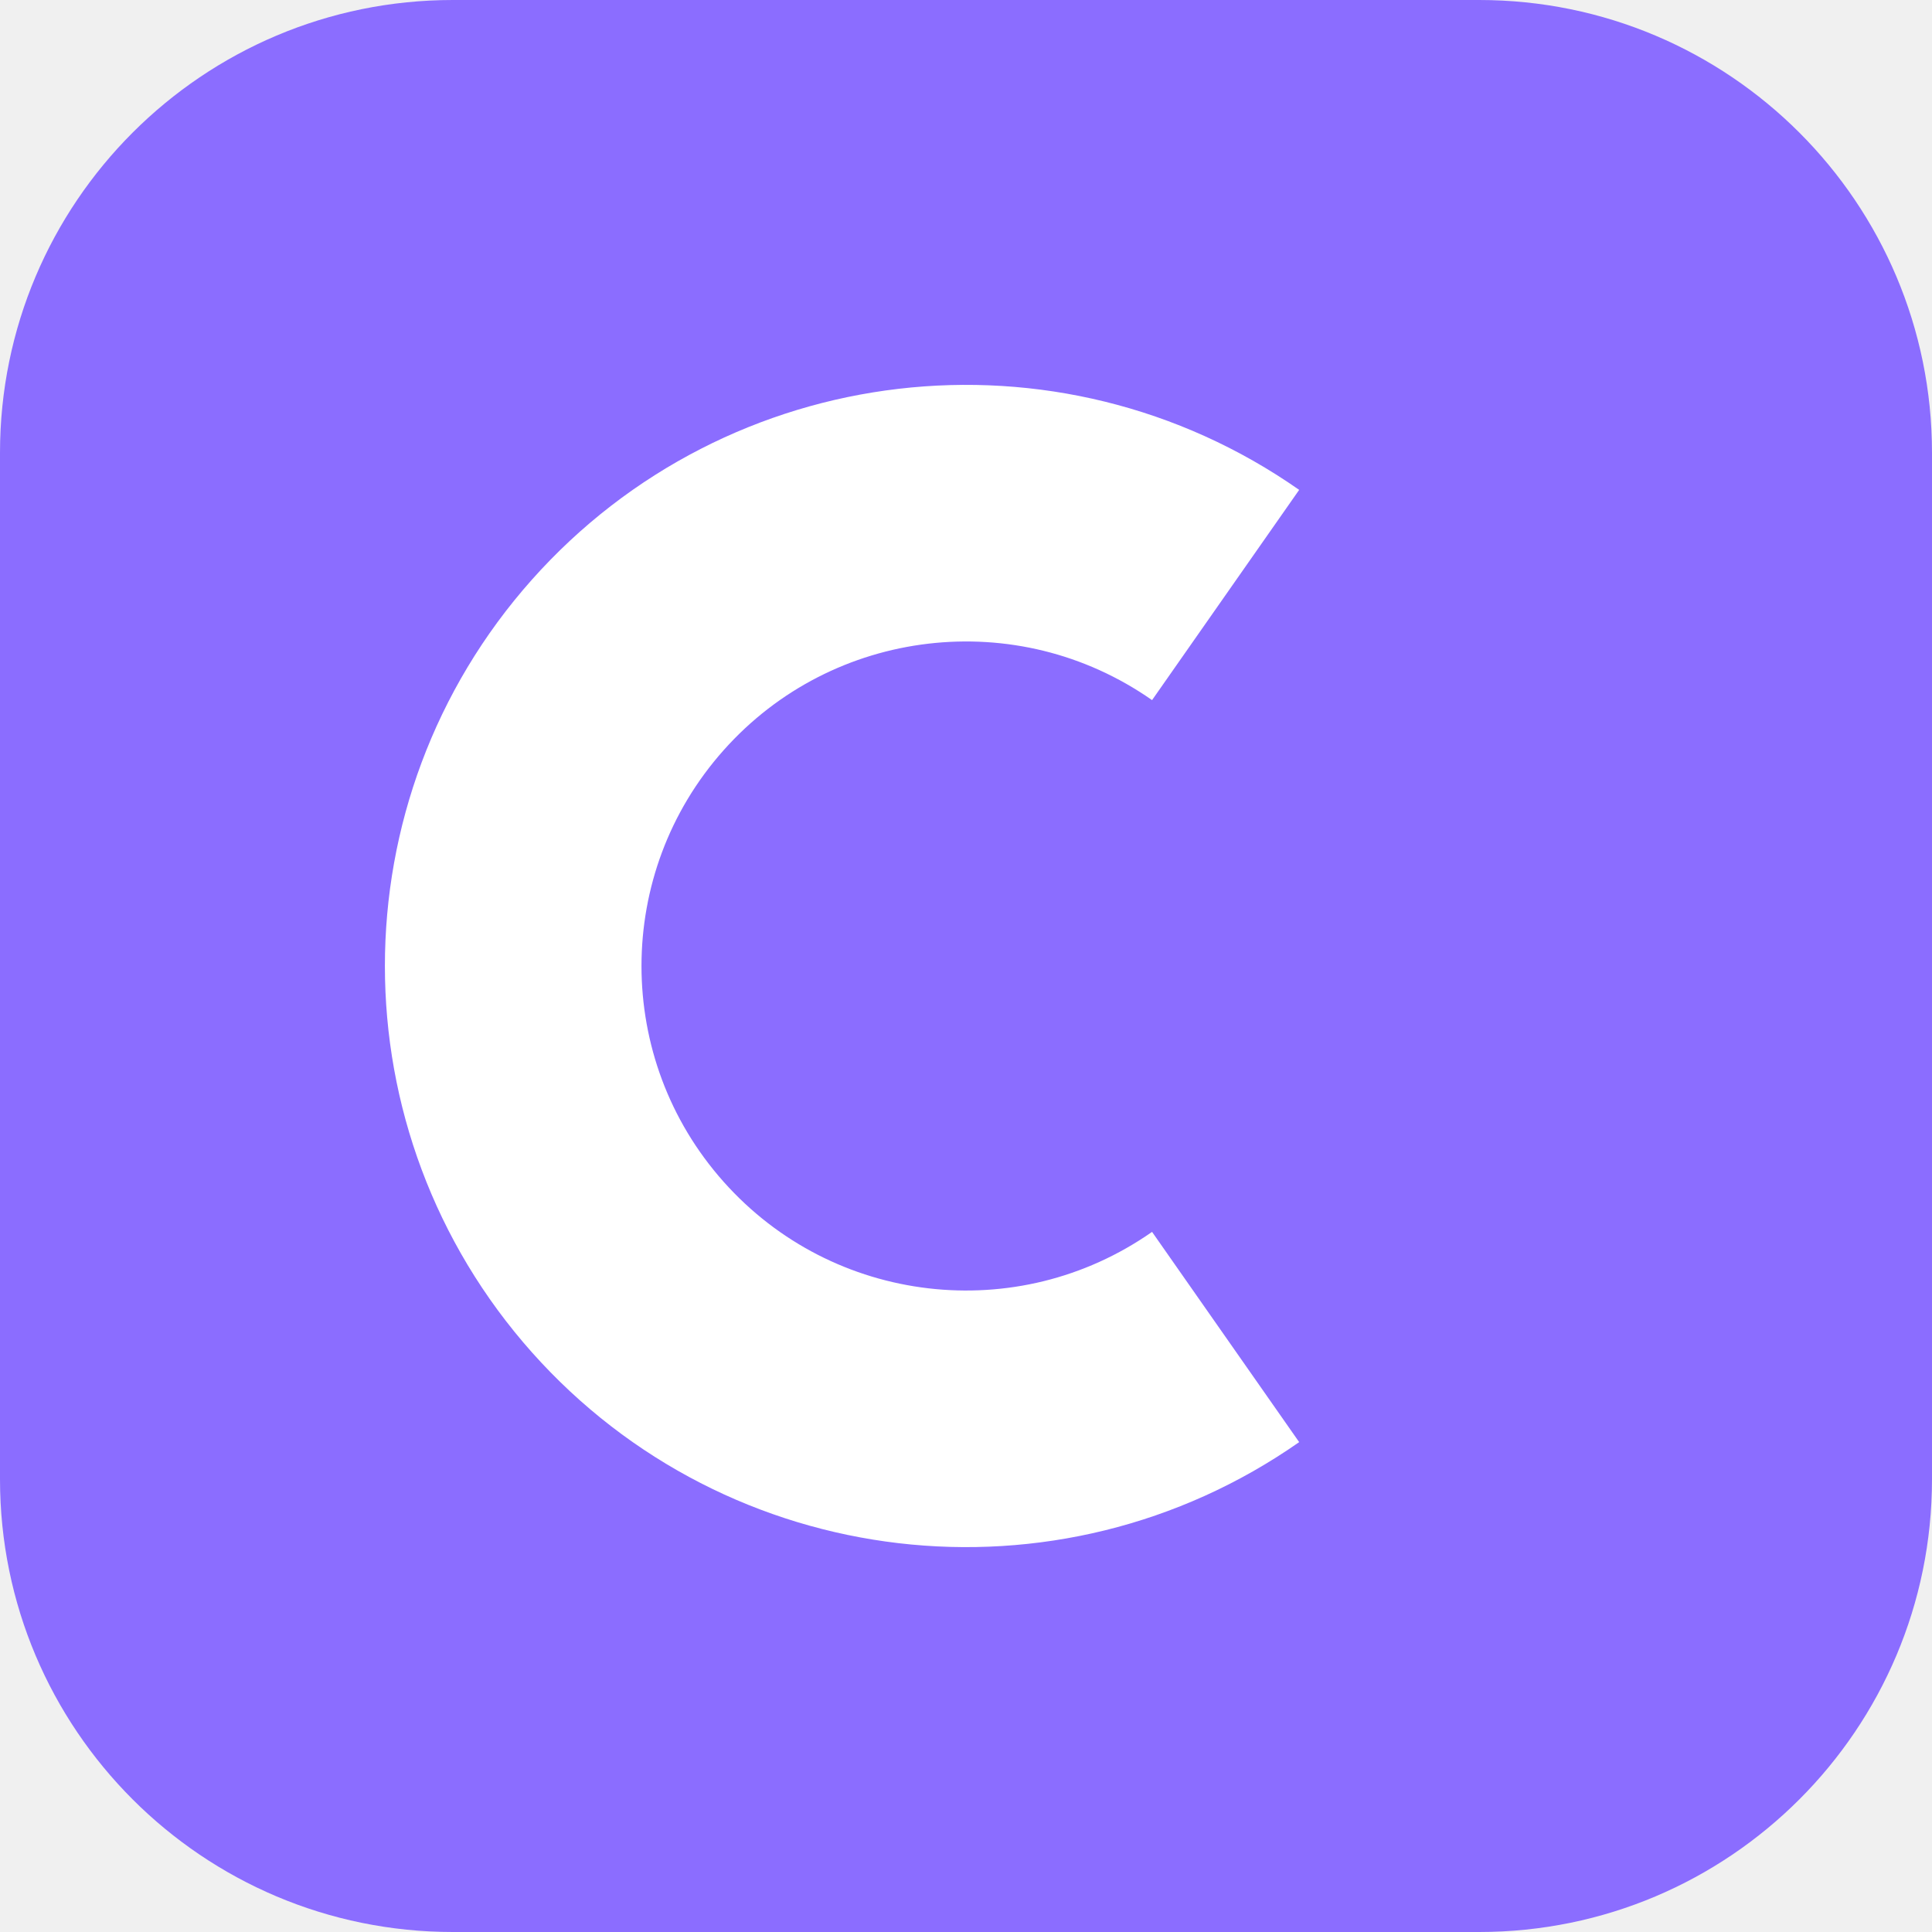
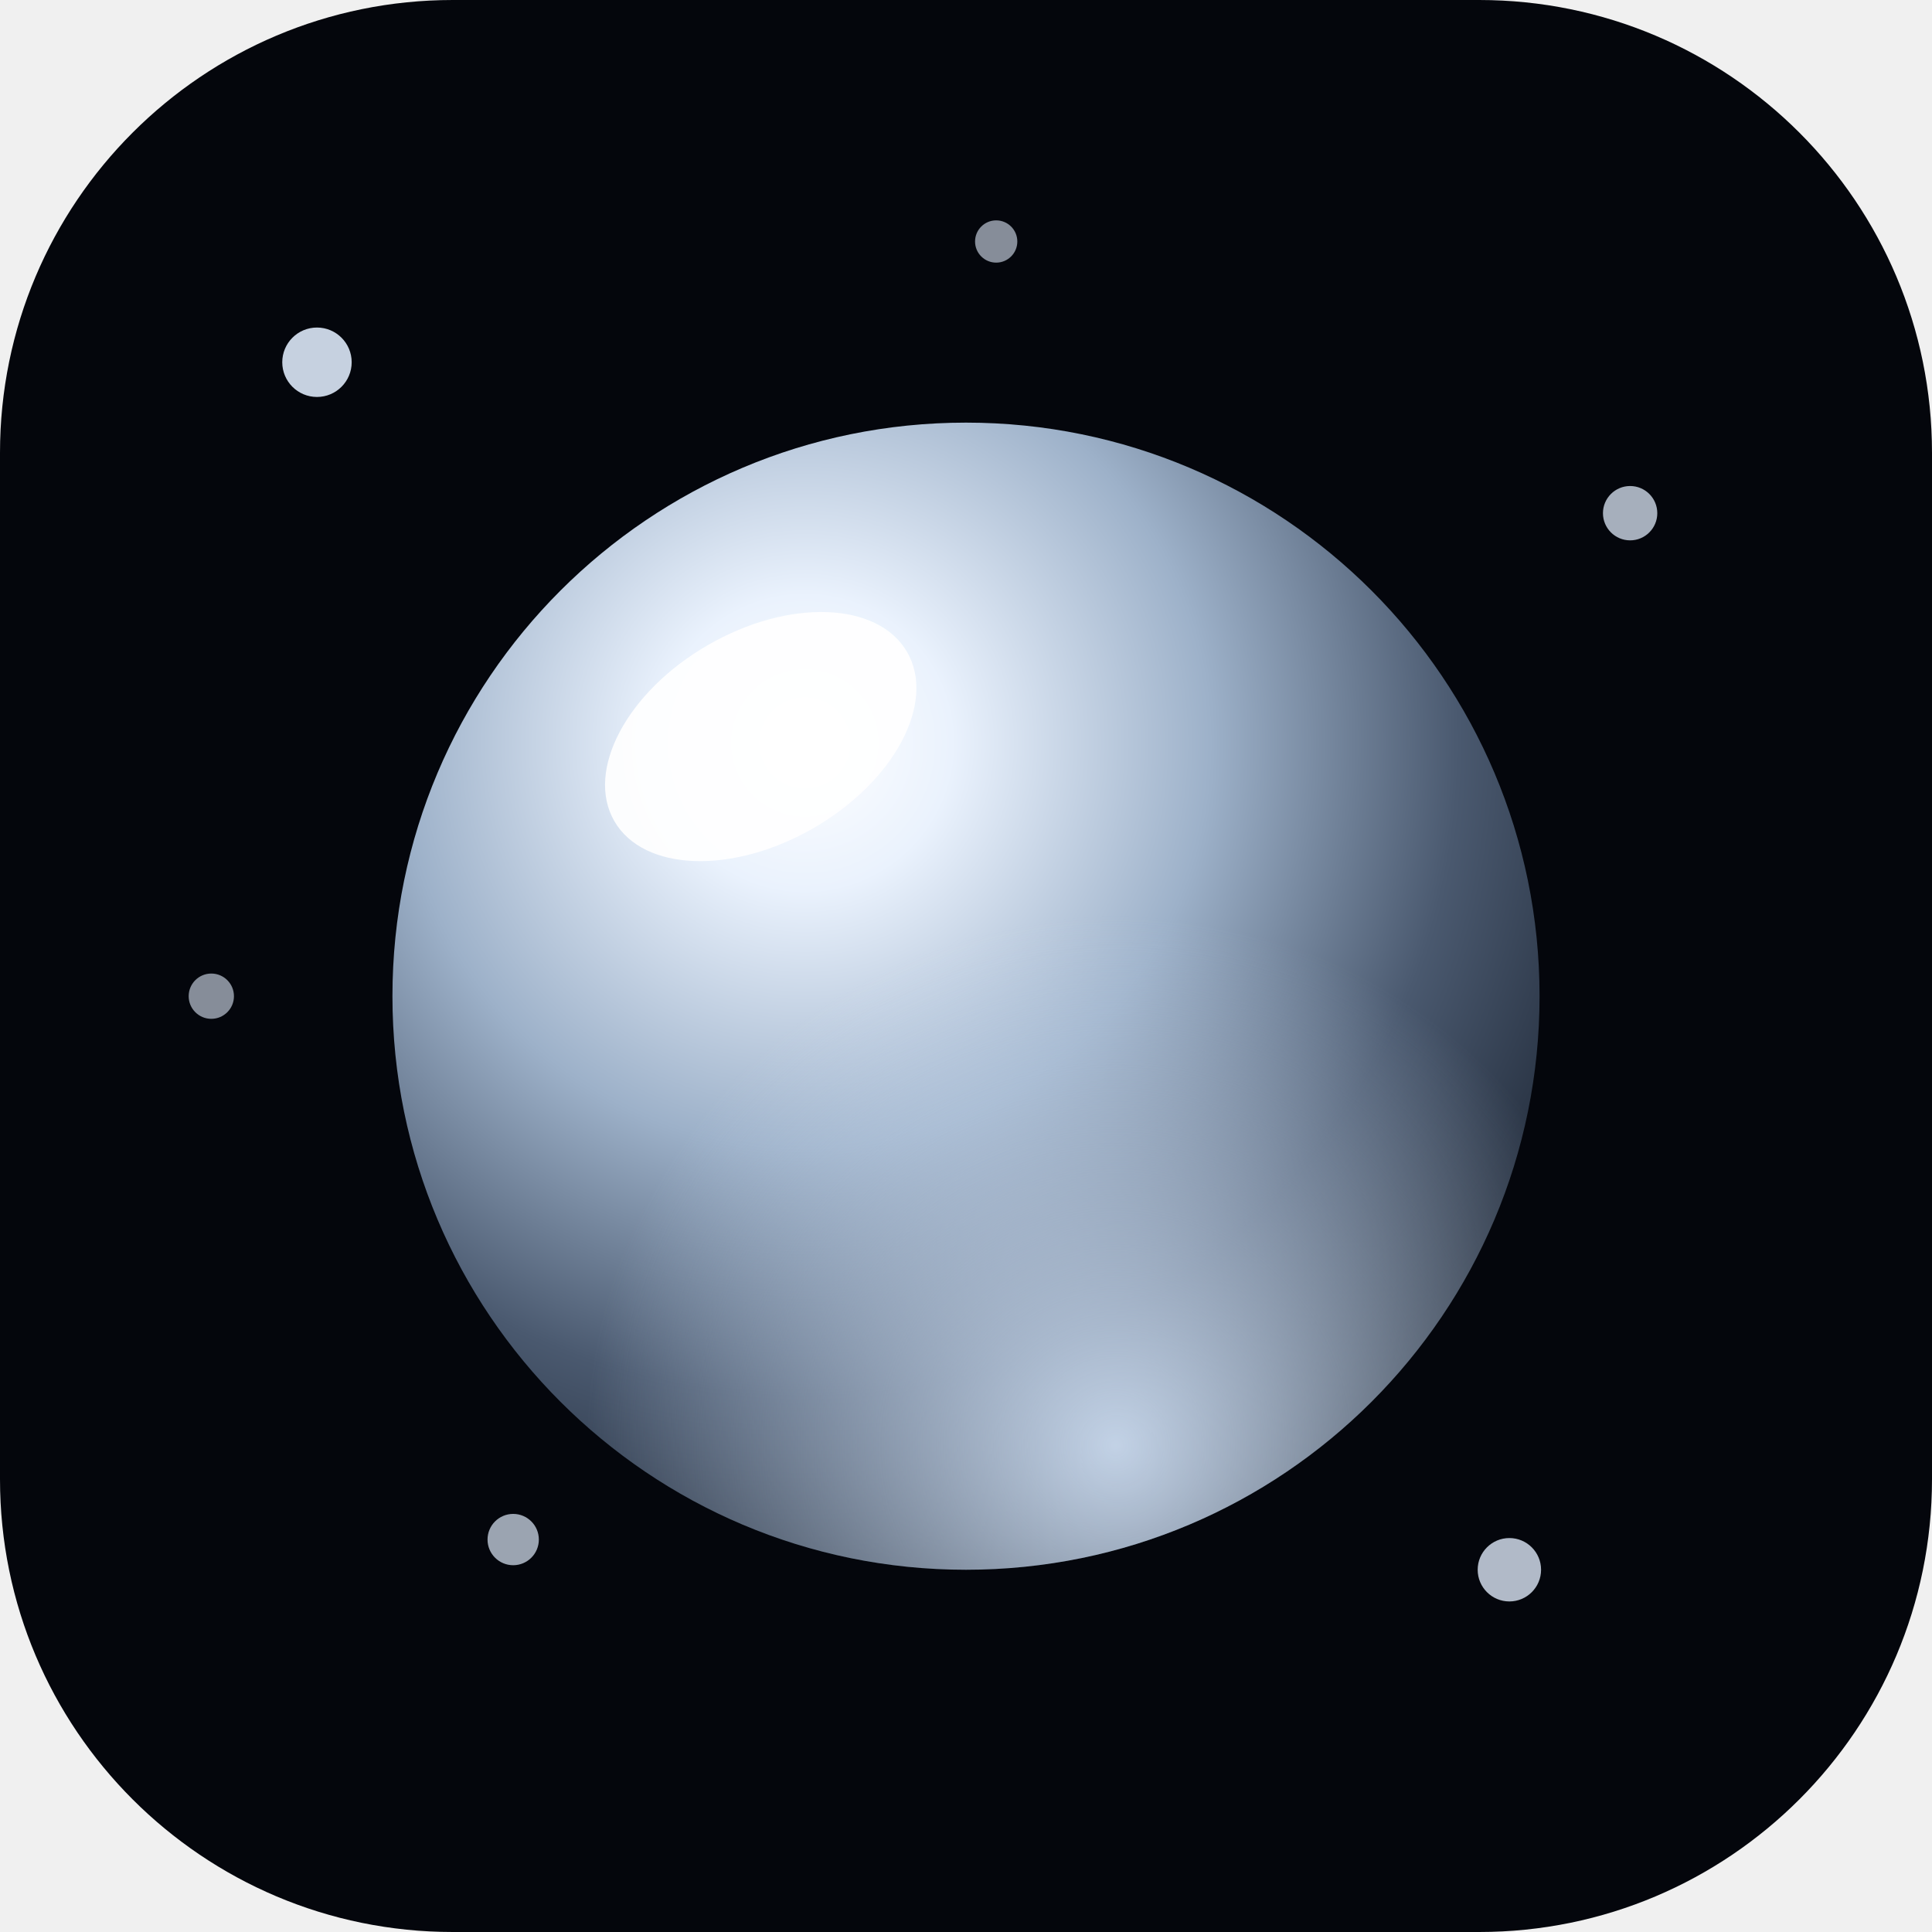
<svg xmlns="http://www.w3.org/2000/svg" viewBox="0 0 64 64" role="img" aria-label="Chukwuemeka Olaraonye">
-   <rect width="64" height="64" rx="15" fill="#8b6dff" />
-   <path d="M40.6 19.71 A15 15 0 1 0 40.6 44.29" fill="none" stroke="#ffffff" stroke-width="8.5" stroke-linecap="butt" />
+   <defs>
+     <radialGradient id="chrome" cx="36%" cy="28%" r="80%">
+       <stop offset="0%" stop-color="#ffffff" />
+       <stop offset="16%" stop-color="#eaf2fd" />
+       <stop offset="44%" stop-color="#9db1c9" />
+       <stop offset="71%" stop-color="#4a596f" />
+       <stop offset="100%" stop-color="#171f2c" />
+     </radialGradient>
+     <radialGradient id="bounce" cx="63%" cy="89%" r="46%">
+       <stop offset="0%" stop-color="#d2e2f6" stop-opacity="0.9" />
+       <stop offset="100%" stop-color="#d2e2f6" stop-opacity="0" />
+     </radialGradient>
+   </defs>
+   <rect width="64" height="64" rx="15" fill="#04060c" />
+   <g fill="#dce7f7">
+     <circle cx="10.5" cy="12" r="1.15" opacity="0.9" />
+     <circle cx="54" cy="17" r="0.9" opacity="0.75" />
+     <circle cx="17" cy="51" r="0.85" opacity="0.7" />
+     <circle cx="50" cy="52" r="1.05" opacity="0.8" />
+     <circle cx="33" cy="8" r="0.7" opacity="0.6" />
+     <circle cx="7" cy="33" r="0.75" opacity="0.6" />
+   </g>
+   <circle cx="32" cy="33" r="19" fill="url(#chrome)" />
+   <circle cx="32" cy="33" r="19" fill="url(#bounce)" />
+   <ellipse cx="25.2" cy="24.4" rx="5.6" ry="3.5" fill="#ffffff" opacity="0.92" transform="rotate(-30 25.2 24.4)" />
</svg>
